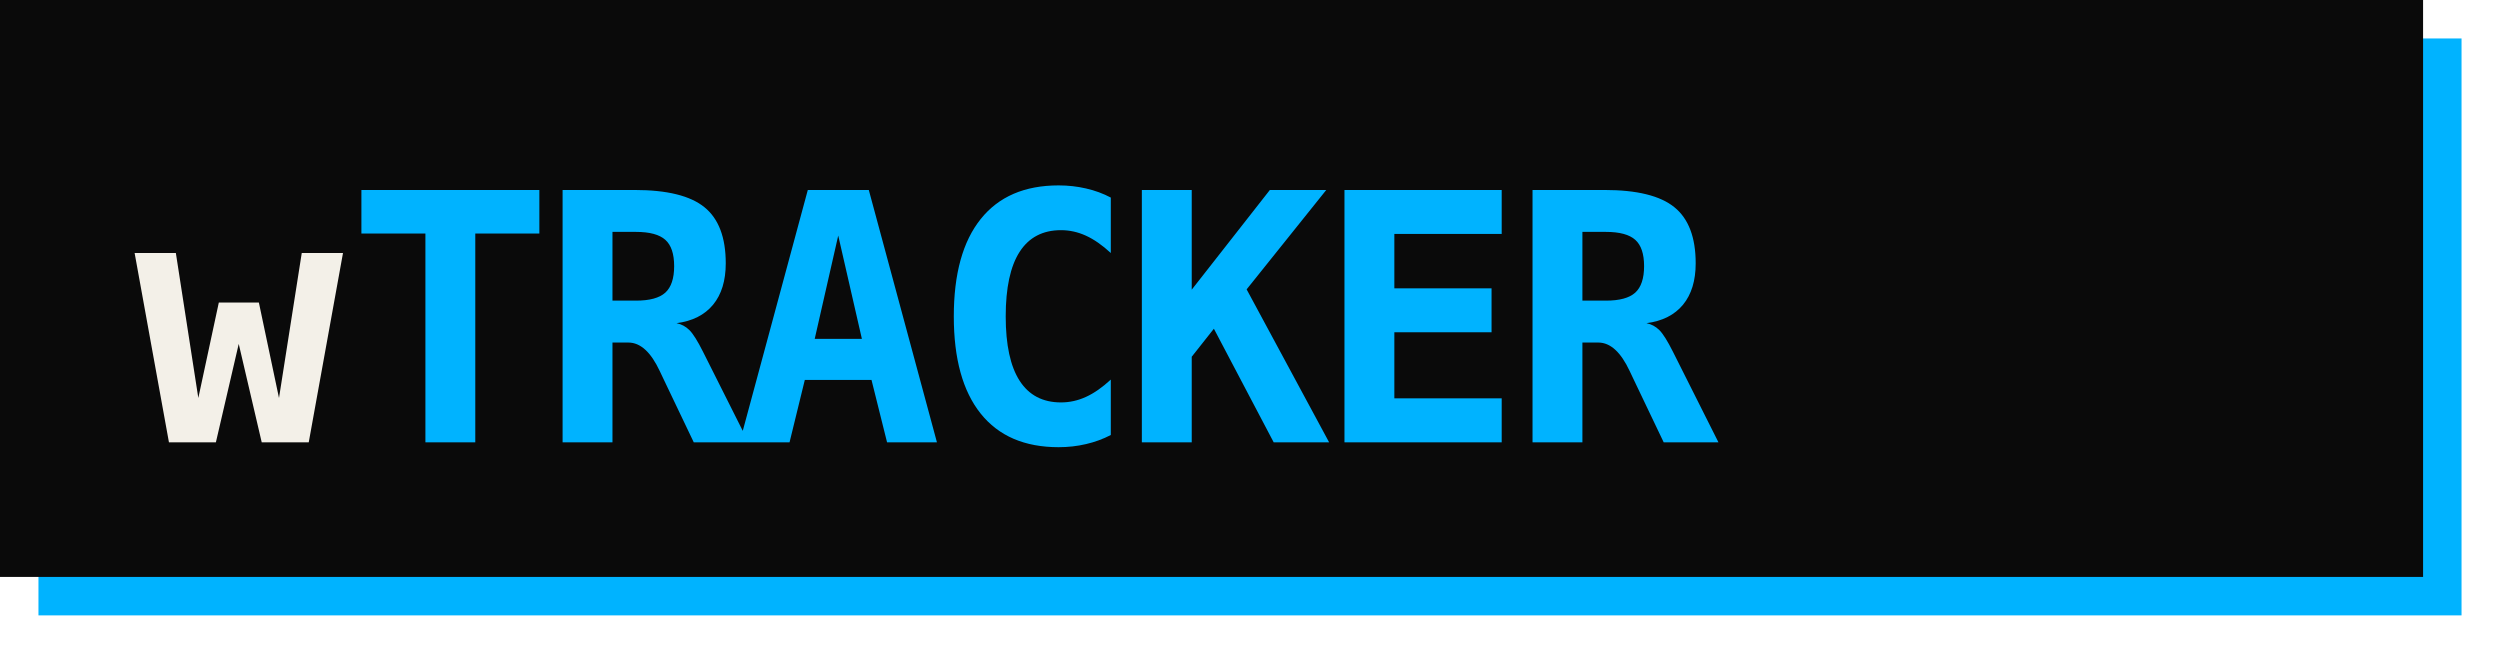
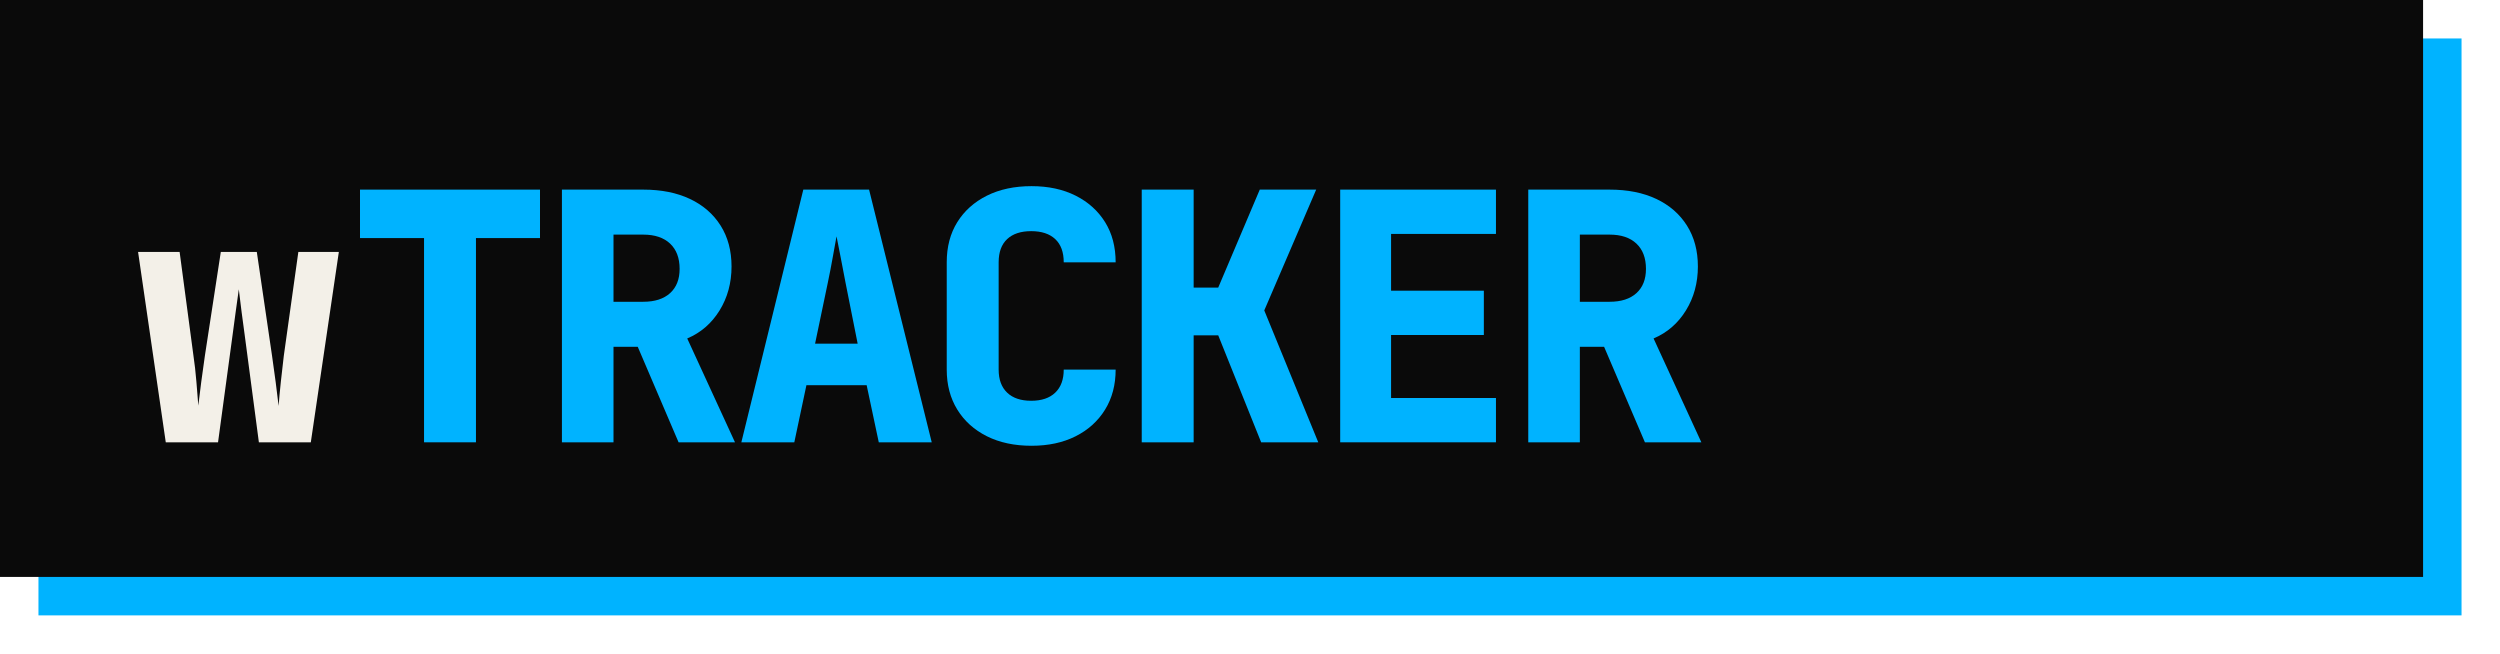
- <svg xmlns="http://www.w3.org/2000/svg" viewBox="0 0 520 136" width="520" height="136" font-family="'JetBrains Mono', ui-monospace, monospace">
+ <svg xmlns="http://www.w3.org/2000/svg" viewBox="0 0 520 136" width="520" height="136">
  <rect x="8" y="8" width="504" height="120" fill="#00B3FF" />
  <rect x="0" y="0" width="504" height="120" fill="#0a0a0a" />
-   <text x="28" y="92" font-size="72" font-weight="900" letter-spacing="-3" fill="#F3F0E8">w</text>
-   <text x="72" y="92" font-size="72" font-weight="900" letter-spacing="-3" fill="#00B3FF">TRACKER</text>
+   <g fill="#F3F0E8">
+     <path transform="translate(28.000 92.000) scale(0.072 -0.072)" d="M90 0 10 550H130L170 250Q175 217 178.5 175.0Q182 133 184 106Q187 133 192.5 174.5Q198 216 203 250L249 550H353L397 250Q402 216 407.5 174.0Q413 132 416 105Q418 133 422.5 175.5Q427 218 431 250L473 550H590L509 0H359L318 310Q314 338 309.0 377.0Q304 416 301 442Q297 416 292.0 377.0Q287 338 283 310L241 0Z" />
+   </g>
+   <g fill="#00B3FF">
+     <path transform="translate(72.000 92.000) scale(0.072 -0.072)" d="M225 0V590H40V730H560V590H375V0Z" />
+     <path transform="translate(112.200 92.000) scale(0.072 -0.072)" d="M65 0V730H300Q378 730 435.0 703.0Q492 676 523.5 626.0Q555 576 555 508Q555 437 520.5 381.0Q486 325 427 300L565 0H402L284 276H214V0ZM214 406H300Q350 406 377.5 431.0Q405 456 405 501Q405 548 377.5 574.0Q350 600 300 600H214Z" />
+     <path transform="translate(152.400 92.000) scale(0.072 -0.072)" d="M25 0 204 730H394L575 0H422L387 165H213L178 0ZM238 285H361L326 461Q319 499 311.5 536.5Q304 574 300 595Q296 574 289.5 537.0Q283 500 275 462Z" />
+     <path transform="translate(192.600 92.000) scale(0.072 -0.072)" d="M305 -10Q231 -10 176.0 17.5Q121 45 90.5 94.5Q60 144 60 210V520Q60 587 90.5 636.0Q121 685 176.0 712.5Q231 740 305 740Q378 740 432.5 712.5Q487 685 517.5 636.0Q548 587 548 520H398Q398 564 373.5 587.0Q349 610 304 610Q259 610 234.5 587.0Q210 564 210 520V210Q210 167 234.5 143.5Q259 120 304 120Q349 120 373.5 143.5Q398 167 398 210H548Q548 144 517.5 94.5Q487 45 432.5 17.5Q378 -10 305 -10Z" />
+     <path transform="translate(232.800 92.000) scale(0.072 -0.072)" d="M65 0V730H215V447H286L406 730H569L419 381L575 0H410L286 309H215V0Z" />
+     <path transform="translate(273.000 92.000) scale(0.072 -0.072)" d="M80 0V730H530V602H227V438H495V310H227V128H530V0Z" />
+     <path transform="translate(313.200 92.000) scale(0.072 -0.072)" d="M65 0V730H300Q378 730 435.0 703.0Q492 676 523.5 626.0Q555 576 555 508Q555 437 520.5 381.0Q486 325 427 300L565 0H402L284 276H214V0ZM214 406H300Q350 406 377.5 431.0Q405 456 405 501Q405 548 377.5 574.0Q350 600 300 600H214Z" />
+   </g>
</svg>
